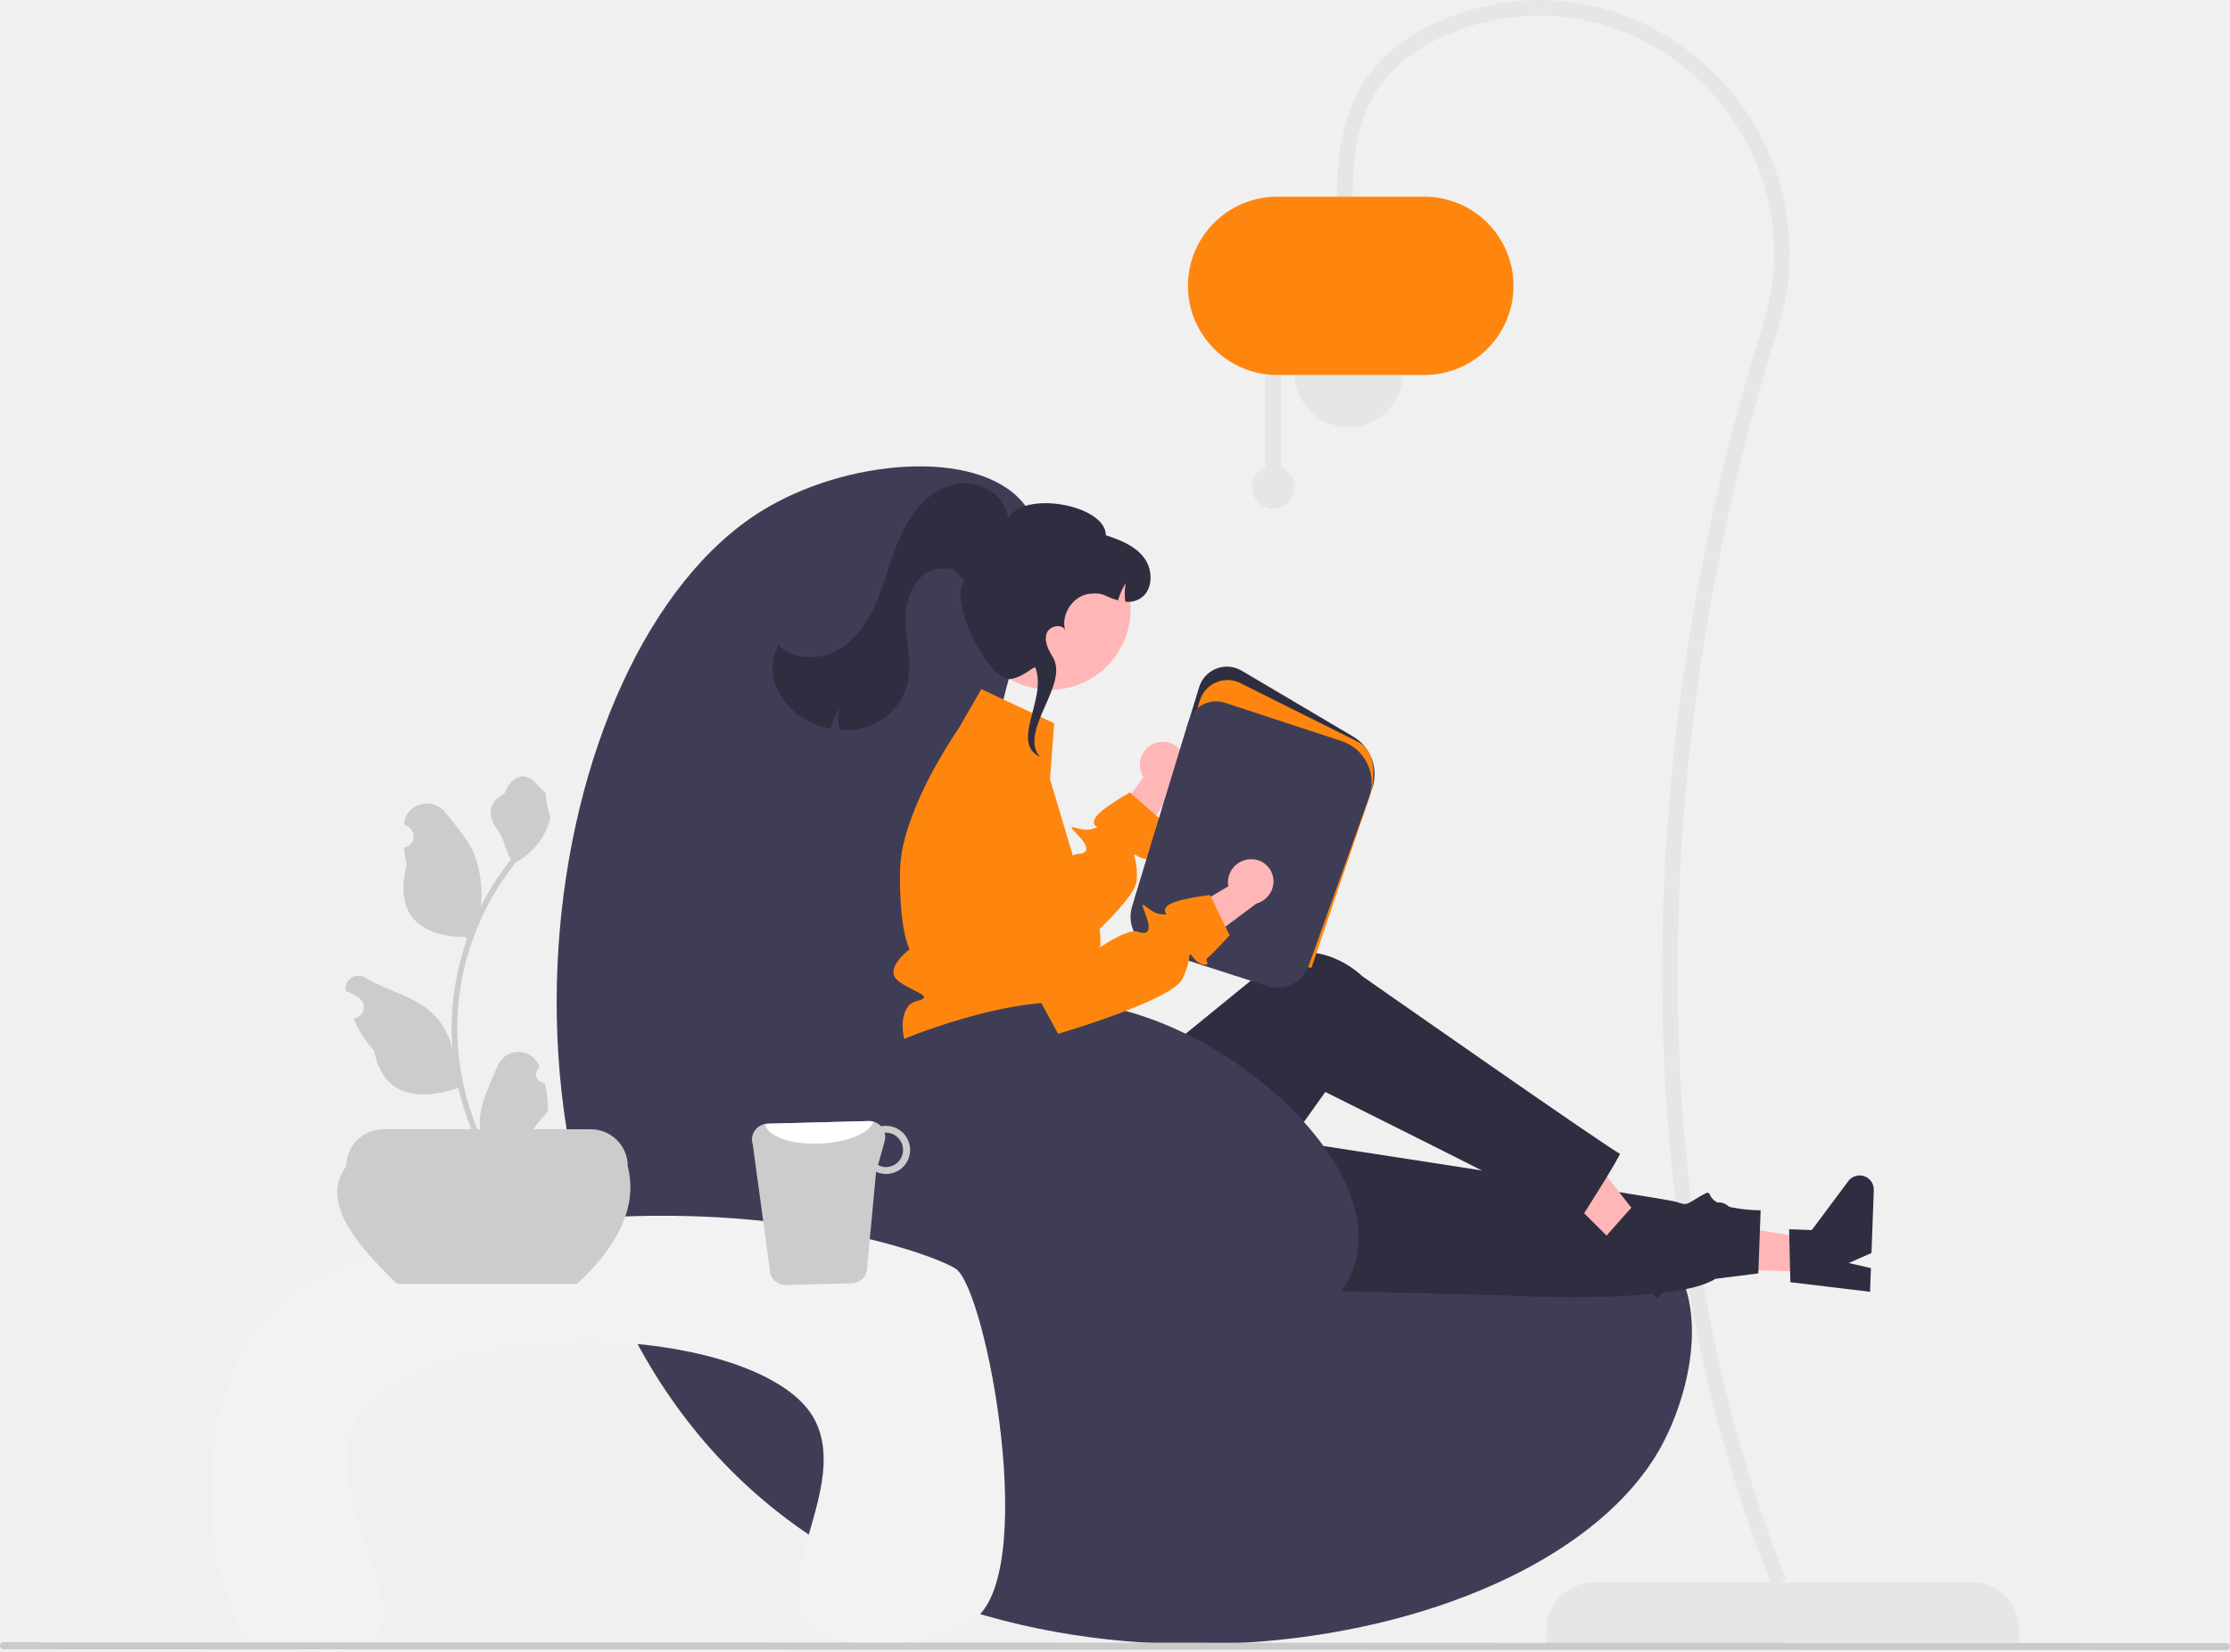
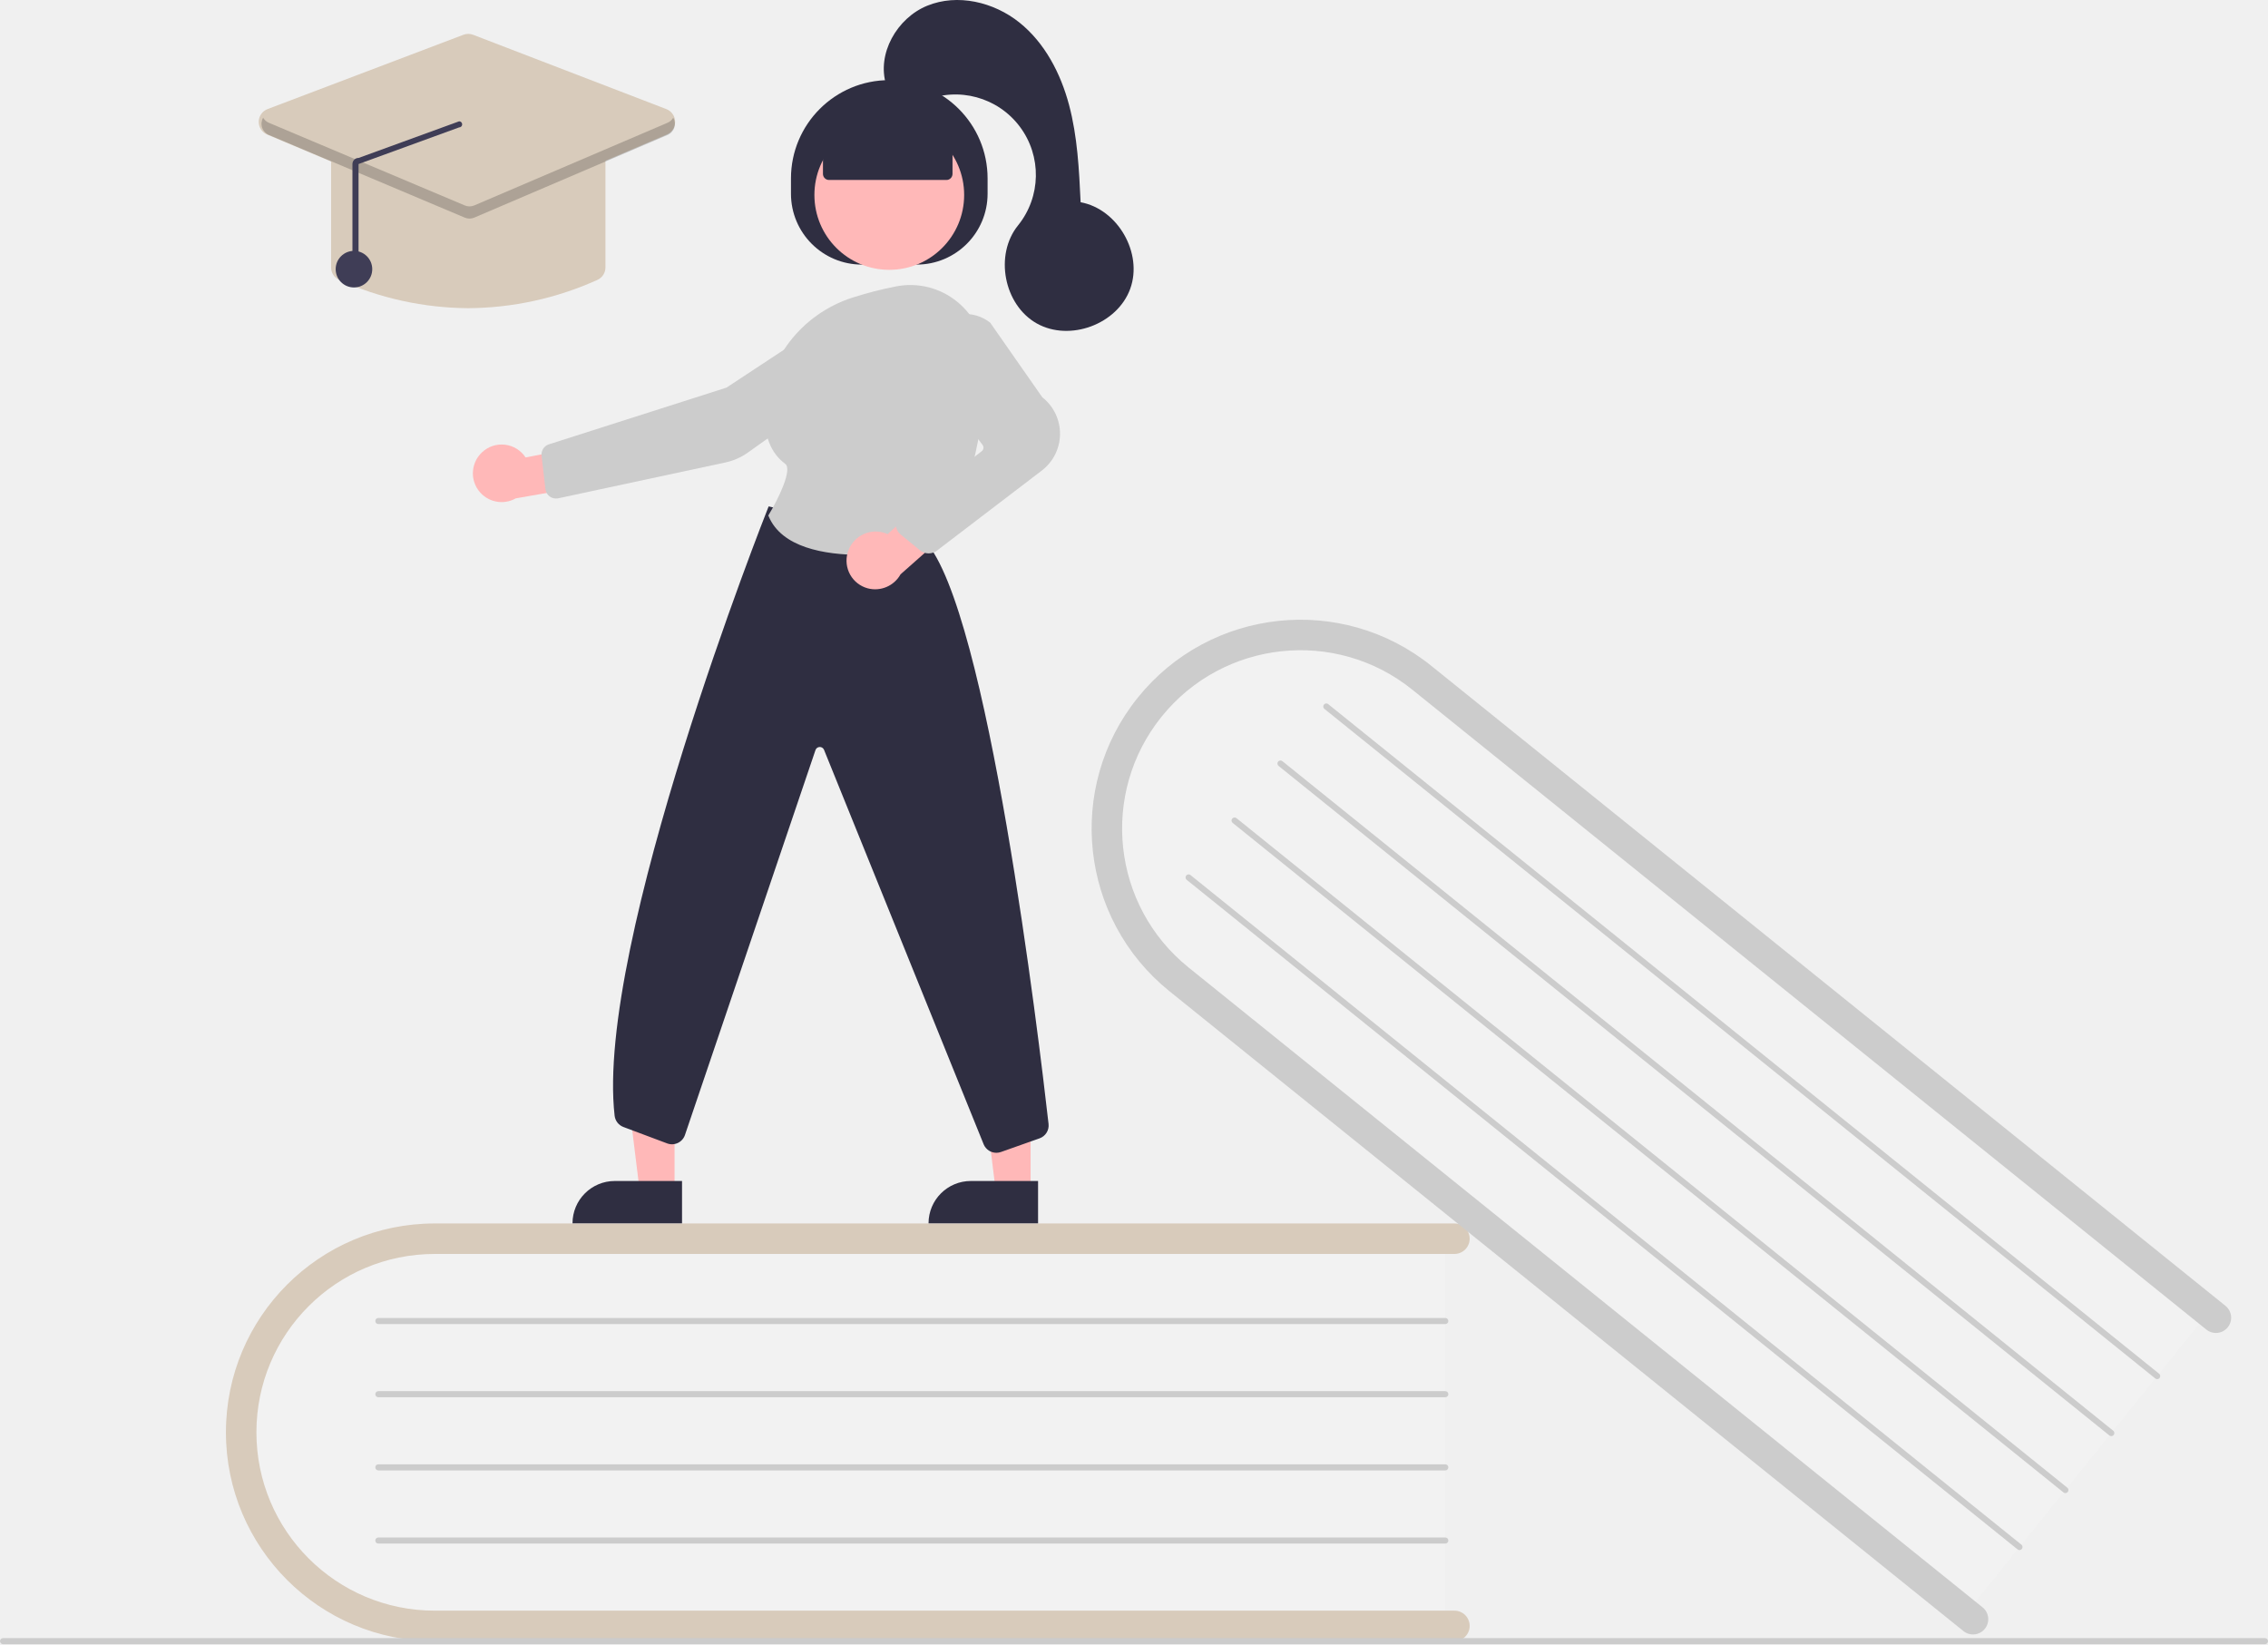
- <svg xmlns="http://www.w3.org/2000/svg" data-name="Layer 1" width="751.131" height="556.415" viewBox="0 0 751.131 556.415">
-   <path d="M745.319,704.743H904.585a0,0,0,0,1,0,0v4.887a16,16,0,0,1-16,16H761.319a16,16,0,0,1-16-16V704.743A0,0,0,0,1,745.319,704.743Z" transform="translate(1425.47 1258.58) rotate(-180)" fill="#e6e6e6" />
-   <path d="M821.225,705.718l4.843-1.951c-50.677-125.789-45.795-284.482-2.956-420.613a85.005,85.005,0,0,0-24.764-89.934c-24.865-22.189-59.145-27.594-89.467-14.108-29.931,13.314-34.056,36.505-34.056,59.583h5.222c0-24.635,5.265-43.383,30.957-54.812,28.419-12.639,60.555-7.569,83.867,13.234A79.839,79.839,0,0,1,818.131,281.586C774.798,419.289,770.202,579.072,821.225,705.718Z" transform="translate(-224.4343 -171.7927)" fill="#e6e6e6" />
-   <circle cx="454.307" cy="125.648" r="18.276" fill="#e6e6e6" />
-   <path d="M650.594,329.302V294.672h5.385v34.629a7.179,7.179,0,1,1-5.385,0Z" transform="translate(-224.4343 -171.7927)" fill="#e6e6e6" />
-   <path d="M624.565,268.068a30.06,30.06,0,0,1,30.025-30.025h49.607a30.025,30.025,0,1,1,0,60.051H654.59A30.06,30.06,0,0,1,624.565,268.068Z" transform="translate(-224.4343 -171.7927)" fill="#ff860e" />
-   <path d="M554.67,454.005c4.981-63.723,30.447-94.083,14.14-113.123-15.619-18.238-59.617-14.47-87.872,3.03-76.212,47.202-104.134,235.332-6.06,327.249C568.072,758.504,744.695,730.53,783.946,659.04c9.158-16.681,16.434-45.922,3.03-63.632-33.278-43.967-154.271,35.669-208.066-14.14C547.03,551.749,551.937,488.975,554.67,454.005Z" transform="translate(-224.4343 -171.7927)" fill="#3f3d56" />
-   <path d="M612.927,422.347a7.822,7.822,0,0,0-3.924,10.18,7.504,7.504,0,0,0,.597,1.087l-16.358,21.842,8.163,12.2,19.174-32.343a7.8,7.8,0,0,0,2.373-9.222,7.465,7.465,0,0,0-9.838-3.828Q613.02,422.303,612.927,422.347Z" transform="translate(-224.4343 -171.7927)" fill="#ffb6b6" />
-   <path d="M612.914,460.005c1.071.949-1.899,2.121-5.04.273-.899-.535-1.283-.758-1.384-.616-.253.353,1.222,2.959.828,8.747-.242,3.454-5.979,9.949-12.494,16.282-8.807,8.565-19.049,16.827-19.049,16.827l-3.596-2.879-37.704-30.23-6.363-8.807a62.681,62.681,0,0,1,2.616-10.232,111.546,111.546,0,0,1,5.676-13.474c1.172-2.374,2.374-4.636,3.525-6.717l20.201,22.261,16.928,18.645s4.929-7.939,8.747-10.1a3.636,3.636,0,0,1,1.616-.555c3.858-.182,4.091-2.283-.384-6.858-4.474-4.575,1.172-.303,5.151-1.535,3.98-1.232,0,0,.838-3.081.838-3.081,11.999-9.262,11.999-9.262l.465.414,8.434,7.444,2.414,2.131s-2.636,7.232-3.363,8.757C612.248,458.965,611.854,459.046,612.914,460.005Z" transform="translate(-224.4343 -171.7927)" fill="#ff860e" />
-   <polygon points="610.804 428.521 611.215 417.38 568.439 410.493 567.832 426.935 610.804 428.521" fill="#ffb6b6" />
-   <path d="M827.473,603.668l-.406-17.838,7.626.281,12.311-16.49a4.767,4.767,0,0,1,8.583,3.027l-.782,21.19-7.678,3.374,7.49,1.704-.295,7.989Z" transform="translate(-224.4343 -171.7927)" fill="#2f2e41" />
-   <path d="M594.489,604.651l135.488,3.435s58.508,3.379,72.236-5.551l14.476-1.828.785-21.264s-8.852.065-13.942-2.306-1.552-5.273-6.405-2.42-4.34,3.196-8.092,1.885S613.241,549.069,613.241,549.069Z" transform="translate(-224.4343 -171.7927)" fill="#2f2e41" />
-   <polygon points="548.592 423.631 556.471 415.744 529.796 381.601 518.168 393.243 548.592 423.631" fill="#ffb6b6" />
-   <path d="M765.053,588.562l11.835-13.353,5.399,5.393,20.241-3.716a4.767,4.767,0,0,1,4.234,8.057l-14.985,15.003-7.923-2.748,4.332,6.344-5.65,5.657Z" transform="translate(-224.4343 -171.7927)" fill="#2f2e41" />
-   <path d="M541.035,530.449l1.347,31.31c1.586,36.859,42.178,59.168,73.654,39.923q.87-.532,1.746-1.102s11.933-3.205,11.571-8.279,2.553-7.545,5.133-6.161,36.357-46.553,36.357-46.553,70.178,35.006,85.66,43.247c0,0,14.556-22.759,13.501-22.52s-86.819-59.788-86.819-59.788-13.972-14.14-31.304-4.804c-.361,1.371-.052,1.419-.052,1.419l-57.253,46.652-8.09-15.363Z" transform="translate(-224.4343 -171.7927)" fill="#2f2e41" />
-   <path d="M595.017,491.306a32.354,32.354,0,0,1-.616,4.303,25.39,25.39,0,0,1-1.98,5.939s0,2.111-4.04,9.181,1.01,4.04,4.04,9.292c3.03,5.242,0,2.828-3.363,6.202a7.722,7.722,0,0,0-1.909,7.606s-43.391.03-51.471-3-9.918-20.1-2.677-21.786c7.232-1.687-2.192-3.363-6.444-7.252-4.252-3.889,4.252-10.252,4.252-10.252s-3.505-6.05-3.212-26.362a40.029,40.029,0,0,1,.515-5.575,62.681,62.681,0,0,1,2.616-10.232,111.546,111.546,0,0,1,5.676-13.474c1.172-2.374,2.374-4.636,3.525-6.717.182-.323.353-.636.535-.949,2.192-3.879,4.192-7.05,5.515-9.08,1.02-1.576,1.636-2.464,1.636-2.464l7.353-12.787,24.544,11.504-1.394,18.817,4.232,14.191,1.949,6.535,1.505,5.04,2.323,7.807s-.636.03.121,1.071a34.484,34.484,0,0,1,6.575,15.827A32.227,32.227,0,0,1,595.017,491.306Z" transform="translate(-224.4343 -171.7927)" fill="#ff860e" />
-   <path d="M665.896,493.334l-.461-.149-58.744-18.917,21.647-71.017a9.768,9.768,0,0,1,14.312-5.562l37.54,22.179a14.715,14.715,0,0,1,6.319,17.788Z" transform="translate(-224.4343 -171.7927)" fill="#2f2e41" />
-   <path d="M666.134,497.849l-59.217-19.069,21.647-71.017A9.768,9.768,0,0,1,642.876,402.201l39.332,19.637c5.909,3.49,5.771,12.524,3.027,19.936Z" transform="translate(-224.4343 -171.7927)" fill="#ff860e" />
-   <path d="M660.206,502.989a11.291,11.291,0,0,1-9.05.9l-37.85-12.189A11.704,11.704,0,0,1,605.731,477.21l18.976-62.255a9.767,9.767,0,0,1,12.39-6.431l39.224,12.879a14.722,14.722,0,0,1,9.265,18.959l-20.289,56.565A11.304,11.304,0,0,1,660.206,502.989Z" transform="translate(-224.4343 -171.7927)" fill="#3f3d56" />
-   <circle cx="353.691" cy="205.214" r="27.11" fill="#ffb6b6" />
-   <path d="M486.452,404.525a23.511,23.511,0,0,0,11.546,10.793,27.033,27.033,0,0,0,6.222,1.969,24.326,24.326,0,0,1,2.879-6.816,20.083,20.083,0,0,0,0,7.199,23.9,23.9,0,0,0,9.663-1.199,20.726,20.726,0,0,0,13.034-13.204c2.16-7.186-.167-14.861-.35-22.362-.189-7.502,3.373-16.474,10.82-17.402,5.671-.708,4.97-.158,9.045,3.848-5.7,6.332,8.196,34.377,15.653,33.138,4.216-.701,7.318-4.048,8.152-3.932,4.27,10.456-8.574,25.286,1.613,30.154l-.756-1c-5.332-8.808,10.445-23.685,5.113-32.494-1.486-2.464-3.032-5.353-2.112-8.079.873-2.592,5.293-3.412,6.226-1.053-1.516-5.407,2.716-11.752,8.338-12.304,4.994-.493,4.706.931,9.467,2.229a24.293,24.293,0,0,1,2.608-5.835,19.918,19.918,0,0,0-.139,6.296,7.855,7.855,0,0,0,4.941-1.046c4.397-2.636,4.528-9.44,1.507-13.581-3.026-4.142-8.095-6.187-12.985-7.734-.045-10.342-27.872-15.292-32.99-5.678-.526-7.785-9.45-13.029-17.138-11.707s-13.752,7.487-17.45,14.357c-3.697,6.865-5.532,14.552-8.238,21.865s-6.575,14.604-13.056,18.943c-6.48,4.333-16.109,4.727-21.52-.89A17.168,17.168,0,0,0,486.452,404.525Z" transform="translate(-224.4343 -171.7927)" fill="#2f2e41" />
-   <path d="M514.269,528.498a9.788,9.788,0,0,1,1.815-1.149c10.377-5.164,42.645-18.57,67.877-18.02,48.548,1.058,110.332,54.637,95.953,90.617-10.941,27.378-65.336,42.954-105.043,30.496C519.245,612.989,497.288,542.036,514.269,528.498Z" transform="translate(-224.4343 -171.7927)" fill="#3f3d56" />
-   <path d="M312.726,725.733c-15.864-2.993-29.906-74.46,1.305-109.658,10.693-12.059,24.032-17.308,41.775-22.193,102.121-28.115,180.011-1.32,190.478,5.222,10.444,6.527,28.752,104.875,5.34,118.796-13.173,7.833-39.282,11.749-52.218,2.611-19.035-13.446,12.915-48.324-1.305-71.8C481.963,622.071,396.986,613.097,354.382,639.573,308.929,667.82,402.684,742.704,312.726,725.733Z" transform="translate(-224.4343 -171.7927)" fill="#f2f2f2" />
-   <path d="M418.787,604.223H358.183c-14.961-14.338-25.658-28.156-17.094-39.626a12.432,12.432,0,0,1,12.432-12.432h69.928a12.432,12.432,0,0,1,12.432,12.432C439.141,577.666,433.316,590.877,418.787,604.223Z" transform="translate(-224.4343 -171.7927)" fill="#ccc" />
-   <path d="M407.903,536.515a2.807,2.807,0,0,1-2.035-4.866l.192-.765q-.038-.092-.076-.184a7.539,7.539,0,0,0-13.907.052c-2.275,5.478-5.17,10.966-5.883,16.758a22.304,22.304,0,0,0,.392,7.671A89.42,89.42,0,0,1,378.452,518.042a86.307,86.307,0,0,1,.535-9.628q.444-3.931,1.231-7.807a90.456,90.456,0,0,1,17.938-38.337,24.073,24.073,0,0,0,10.012-10.387,18.363,18.363,0,0,0,1.67-5.018c-.487.064-1.838-7.359-1.47-7.815-.679-1.031-1.895-1.543-2.637-2.549-3.689-5.002-8.773-4.129-11.426,2.669-5.669,2.861-5.724,7.606-2.245,12.169,2.213,2.903,2.517,6.832,4.459,9.94-.2.256-.408.503-.607.759a91.039,91.039,0,0,0-9.502,15.054,37.846,37.846,0,0,0-2.259-17.579c-2.163-5.217-6.216-9.611-9.786-14.122-4.288-5.418-13.08-3.053-13.836,3.814q-.011.1-.021.199.795.449,1.557.952a3.808,3.808,0,0,1-1.535,6.93l-.078.012a37.89,37.89,0,0,0,.999,5.665c-4.58,17.71,5.307,24.16,19.424,24.45.312.16.615.32.927.471a92.924,92.924,0,0,0-5.002,23.539,88.135,88.135,0,0,0,.064,14.231l-.024-.168a23.289,23.289,0,0,0-7.95-13.448c-6.118-5.026-14.762-6.877-21.363-10.916a4.371,4.371,0,0,0-6.694,4.252q.013.088.027.176a25.578,25.578,0,0,1,2.868,1.382q.795.449,1.557.952a3.808,3.808,0,0,1-1.535,6.93l-.078.012c-.056.008-.104.016-.16.024a37.923,37.923,0,0,0,6.975,10.923c2.863,15.46,15.162,16.927,28.318,12.425h.008a92.897,92.897,0,0,0,6.24,18.218h22.293c.08-.248.152-.503.224-.751a25.329,25.329,0,0,1-6.169-.367c1.654-2.03,3.308-4.075,4.962-6.105a1.384,1.384,0,0,0,.104-.12c.839-1.039,1.686-2.069,2.525-3.108l0-.001a37.101,37.101,0,0,0-1.087-9.451Z" transform="translate(-224.4343 -171.7927)" fill="#ccc" />
-   <path d="M483.94,600.976a5.385,5.385,0,0,0,5.189,3.635l22.233-.572a5.311,5.311,0,0,0,5.019-3.908l3.146-33.642a8.22,8.22,0,0,0,3.557.731,8.108,8.108,0,0,0-.407-16.211,6.869,6.869,0,0,0-1.457.152,5.495,5.495,0,0,0-4.09-1.765l-34.199.883a4.912,4.912,0,0,0-.844.105,5.341,5.341,0,0,0-4.09,6.936Zm36.233-36.773,2.239-8.017a5.46,5.46,0,0,0,.017-2.832c.109-0.0.204-.052.313-.052a5.8,5.8,0,0,1,.272,11.596A5.459,5.459,0,0,1,520.172,564.203Z" transform="translate(-224.4343 -171.7927)" fill="#ccc" />
-   <path d="M482.087,550.382c.729,4.166,8.92,7.095,18.77,6.586,9.058-.417,16.464-3.598,17.82-7.367a5.057,5.057,0,0,0-1.548-.206l-34.199.883A4.912,4.912,0,0,0,482.087,550.382Z" transform="translate(-224.4343 -171.7927)" fill="#fff" />
-   <path d="M225.625,727.311l748.75.307a1.191,1.191,0,0,0,0-2.381l-748.75-.307a1.191,1.191,0,1,0,0,2.381Z" transform="translate(-224.4343 -171.7927)" fill="#cacaca" />
-   <path d="M645.576,461.206a7.822,7.822,0,0,0-7.536,7.889,7.505,7.505,0,0,0,.133,1.233l-23.499,13.873,2.844,14.4,30.135-22.485a7.8,7.8,0,0,0,5.737-7.601,7.465,7.465,0,0,0-7.61-7.317Q645.678,461.201,645.576,461.206Z" transform="translate(-224.4343 -171.7927)" fill="#ffb6b6" />
-   <path d="M626.326,494.279c-.629-.842-.899-1.195-1.042-1.098-.368.222-.014,3.197-2.602,8.383-3.643,7.285-41.844,18.442-41.844,18.442l-4.703-8.611-20.688-37.84-7.131-30.33a13.531,13.531,0,0,1-.361-3.228,128.177,128.177,0,0,1,20.171-11.611,13.504,13.504,0,0,1,6.061,7.22l14.241,39.929,5.683,15.942s10.024-7.168,13.66-5.852c3.63,1.324,4.662-.532,2.289-6.475-2.373-5.943,1.189.174,5.334.563,4.153.395,0,0,1.962-2.522s14.645-3.94,14.645-3.94l.27.563,4.915,10.11,1.407,2.905s-5.211,5.653-6.468,6.78c-1.263,1.135-1.653,1.056-1.035,2.349C631.699,497.248,628.509,497.19,626.326,494.279Z" transform="translate(-224.4343 -171.7927)" fill="#ff860e" />
+ <svg xmlns="http://www.w3.org/2000/svg" data-name="Layer 1" width="744" height="539.286" viewBox="0 0 744 539.286">
+   <path d="M702.114,584.643v130H376.415c-37.109,0-67.301-29.16-67.301-65s30.192-65,67.301-65Z" transform="translate(-228 -180.357)" fill="#f2f2f2" />
+   <path d="M710.114,713.643a5.002,5.002,0,0,1-5,5h-334.5a68.5,68.5,0,1,1,0-137h334.5a5,5,0,0,1,0,10h-334.5a58.5,58.5,0,1,0,0,117h334.5A5.002,5.002,0,0,1,710.114,713.643Z" transform="translate(-228 -180.357)" fill="#d8cbbb" />
+   <path d="M702.114,614.643h-350a1,1,0,1,1,0-2h350a1,1,0,0,1,0,2Z" transform="translate(-228 -180.357)" fill="#ccc" />
+   <path d="M702.114,638.643h-350a1,1,0,1,1,0-2h350a1,1,0,0,1,0,2Z" transform="translate(-228 -180.357)" fill="#ccc" />
+   <path d="M702.114,662.643h-350a1,1,0,1,1,0-2h350a1,1,0,0,1,0,2Z" transform="translate(-228 -180.357)" fill="#ccc" />
+   <path d="M702.114,686.643h-350a1,1,0,1,1,0-2h350a1,1,0,0,1,0,2Z" transform="translate(-228 -180.357)" fill="#ccc" />
+   <path d="M953.832,609.114,872.267,710.342,618.652,505.992c-28.896-23.283-34.111-64.932-11.624-92.84s64.292-31.671,93.189-8.388Z" transform="translate(-228 -180.357)" fill="#f2f2f2" />
+   <path d="M879.124,714.583a5.002,5.002,0,0,1-7.031.756L611.625,505.467a68.5,68.5,0,0,1,85.957-106.679L958.05,608.66a5,5,0,1,1-6.274,7.787L691.307,406.575a58.5,58.5,0,1,0-73.408,91.106L878.367,707.553A5.002,5.002,0,0,1,879.124,714.583Z" transform="translate(-228 -180.357)" fill="#ccc" />
+   <path d="M935.009,632.474,662.471,412.877a1,1,0,1,1,1.255-1.557L936.264,630.917a1,1,0,1,1-1.255,1.557Z" transform="translate(-228 -180.357)" fill="#ccc" />
+   <path d="M919.951,651.163,647.413,431.565a1,1,0,0,1,1.255-1.557L921.206,649.605a1,1,0,1,1-1.255,1.557Z" transform="translate(-228 -180.357)" fill="#ccc" />
+   <path d="M904.893,669.851,632.355,450.254a1,1,0,0,1,1.255-1.557L906.148,668.294a1,1,0,1,1-1.255,1.557Z" transform="translate(-228 -180.357)" fill="#ccc" />
+   <path d="M889.835,688.539,617.297,468.942a1,1,0,1,1,1.255-1.557L891.089,686.982a1,1,0,1,1-1.255,1.557Z" transform="translate(-228 -180.357)" fill="#ccc" />
+   <path d="M971,719.643H229a1,1,0,0,1,0-2H971a1,1,0,0,1,0,2Z" transform="translate(-228 -180.357)" fill="#ccc" />
+   <polygon points="338.081 390.622 326.649 390.621 321.212 346.525 338.085 346.527 338.081 390.622" fill="#ffb8b8" />
+   <path d="M318.482,387.355h22.048a0,0,0,0,1,0,0v13.882a0,0,0,0,1,0,0H304.6a0,0,0,0,1,0,0v0A13.882,13.882,0,0,1,318.482,387.355Z" fill="#2f2e41" />
+   <polygon points="221.286 390.622 209.854 390.621 204.417 346.525 221.29 346.527 221.286 390.622" fill="#ffb8b8" />
+   <path d="M201.688,387.355h22.048a0,0,0,0,1,0,0v13.882a0,0,0,0,1,0,0H187.806a0,0,0,0,1,0,0v0A13.882,13.882,0,0,1,201.688,387.355Z" fill="#2f2e41" />
+   <path d="M487.471,243.89v-5a32.25,32.25,0,0,1,32.25-32.25h0a32.25,32.25,0,0,1,32.25,32.25v5a23.25,23.25,0,0,1-23.25,23.25h-18A23.25,23.25,0,0,1,487.471,243.89Z" transform="translate(-228 -180.357)" fill="#2f2e41" />
+   <circle cx="291.721" cy="63.942" r="24.561" fill="#ffb8b8" />
+   <path d="M634.488,376.475" transform="translate(-228 -180.357)" fill="#ffb8b8" />
+   <path d="M386.125,328.713A9.377,9.377,0,0,1,400.405,330.39l21.055-3.983,5.541,12.205-29.812,5.207a9.428,9.428,0,0,1-11.064-15.106Z" transform="translate(-228 -180.357)" fill="#ffb8b8" />
+   <path d="M500.573,284.328l.275.417L466.322,307.49l-58.258,18.603a3.508,3.508,0,0,0-2.412,3.738l1.271,10.947a3.501,3.501,0,0,0,4.21,3.018l54.83-11.753a19.806,19.806,0,0,0,7.371-3.245L512.122,301.201a10.02,10.02,0,0,0,4.158-8.947,9.975,9.975,0,0,0-15.433-7.508Z" transform="translate(-228 -180.357)" fill="#ccc" />
+   <path d="M554.853,558.466a4.518,4.518,0,0,1-4.138-2.701l-52.41-129.501a1.5,1.5,0,0,0-2.809.158L452.739,552.495a4.501,4.501,0,0,1-5.882,2.891l-14.338-5.377a4.489,4.489,0,0,1-2.897-3.705c-6.45-56.192,49.8-198.03,50.369-199.456l.157-.395,51.277,11.343.107.116c20.458,22.318,37.273,163.082,40.437,191.074a4.479,4.479,0,0,1-2.971,4.747l-12.656,4.476A4.457,4.457,0,0,1,554.853,558.466Z" transform="translate(-228 -180.357)" fill="#2f2e41" />
+   <path d="M510.673,362.363c-12.424,0-26.274-2.477-30.538-12.701l-.098-.235.133-.218c3.365-5.521,7.813-14.94,5.422-16.709-4.709-3.482-6.994-9.21-6.792-17.025.44-16.966,12-32.029,28.766-37.482h0A127.642,127.642,0,0,1,521.829,274.321a24.281,24.281,0,0,1,20.133,4.972,24.526,24.526,0,0,1,9.096,18.871c.176,18.131-2.615,43.383-16.912,60.72a4.448,4.448,0,0,1-2.633,1.531A122.223,122.223,0,0,1,510.673,362.363Z" transform="translate(-228 -180.357)" fill="#ccc" />
+   <path d="M506.051,361.684a9.556,9.556,0,0,1,11.678-6.664,9.407,9.407,0,0,1,1.448.536l15.987-14.549,11.118,7.49-22.862,20.231a9.539,9.539,0,0,1-10.813,4.587A9.394,9.394,0,0,1,506.051,361.684Z" transform="translate(-228 -180.357)" fill="#ffb8b8" />
+   <path d="M532.632,361.869a4.488,4.488,0,0,1-2.845-1.015l-6.304-5.152a4.5,4.5,0,0,1,.109-7.055l26.442-20.28a1.503,1.503,0,0,0,.283-2.095L533.996,304.696a13.285,13.285,0,0,1,.887-17.114h0a13.248,13.248,0,0,1,17.888-1.431l.103.109,17.042,24.402a15.193,15.193,0,0,1-.36,24.186l-34.246,26.139A4.507,4.507,0,0,1,532.632,361.869Z" transform="translate(-228 -180.357)" fill="#ccc" />
+   <path d="M497.965,237.39V225.204l21.756-9.5,20.744,9.5v12.186a2,2,0,0,1-2,2h-38.5A2,2,0,0,1,497.965,237.39Z" transform="translate(-228 -180.357)" fill="#2f2e41" />
+   <path d="M518.722,208.257c-3.199-10.239,3.519-21.972,13.451-26.025s21.813-1.22,30.194,5.476,13.58,16.724,16.335,27.091,3.278,21.177,3.787,31.891c12.202,2.241,20.503,16.714,16.276,28.378s-19.873,17.459-30.678,11.362-13.935-22.485-6.136-32.134a26.374,26.374,0,0,0-30.688-40.91C525.248,215.902,517.702,209.368,518.722,208.257Z" transform="translate(-228 -180.357)" fill="#2f2e41" />
+   <path d="M381.614,281.44a104.449,104.449,0,0,1-42.348-9.275,4.473,4.473,0,0,1-2.652-4.104V231.643a4.505,4.505,0,0,1,4.5-4.5h81a4.505,4.505,0,0,1,4.5,4.5v36.418a4.473,4.473,0,0,1-2.652,4.104h0A104.449,104.449,0,0,1,381.614,281.44Z" transform="translate(-228 -180.357)" fill="#d8cbbb" />
+   <path d="M381.603,251.937a4.505,4.505,0,0,1-1.749-.352l-64.232-27.1a4.5,4.5,0,0,1,.153-8.353L380.008,191.765a4.484,4.484,0,0,1,3.211.007l63.372,24.368a4.5,4.5,0,0,1,.154,8.338L383.373,251.577A4.507,4.507,0,0,1,381.603,251.937Z" transform="translate(-228 -180.357)" fill="#d8cbbb" />
+   <circle cx="116.114" cy="88.286" r="6" fill="#3f3d56" />
+   <path d="M446.965,220.631,383.592,247.73a4,4,0,0,1-3.127.008l-64.232-27.099a3.925,3.925,0,0,1-1.913-1.681,3.997,3.997,0,0,0,1.913,5.681l64.232,27.099a4,4,0,0,0,3.127-.008l63.373-27.099a3.997,3.997,0,0,0,1.895-5.673A3.927,3.927,0,0,1,446.965,220.631Z" transform="translate(-228 -180.357)" opacity="0.2" />
+   <path d="M344.618,268.62a1,1,0,0,0,1-1V234.158l32.981-12.015a1,1,0,0,0,.03-2l-32.981,12.015a1.962,1.962,0,0,0-1.433.575,1.986,1.986,0,0,0-.596,1.425v33.461A1,1,0,0,0,344.618,268.62Z" transform="translate(-228 -180.357)" fill="#3f3d56" />
</svg>
